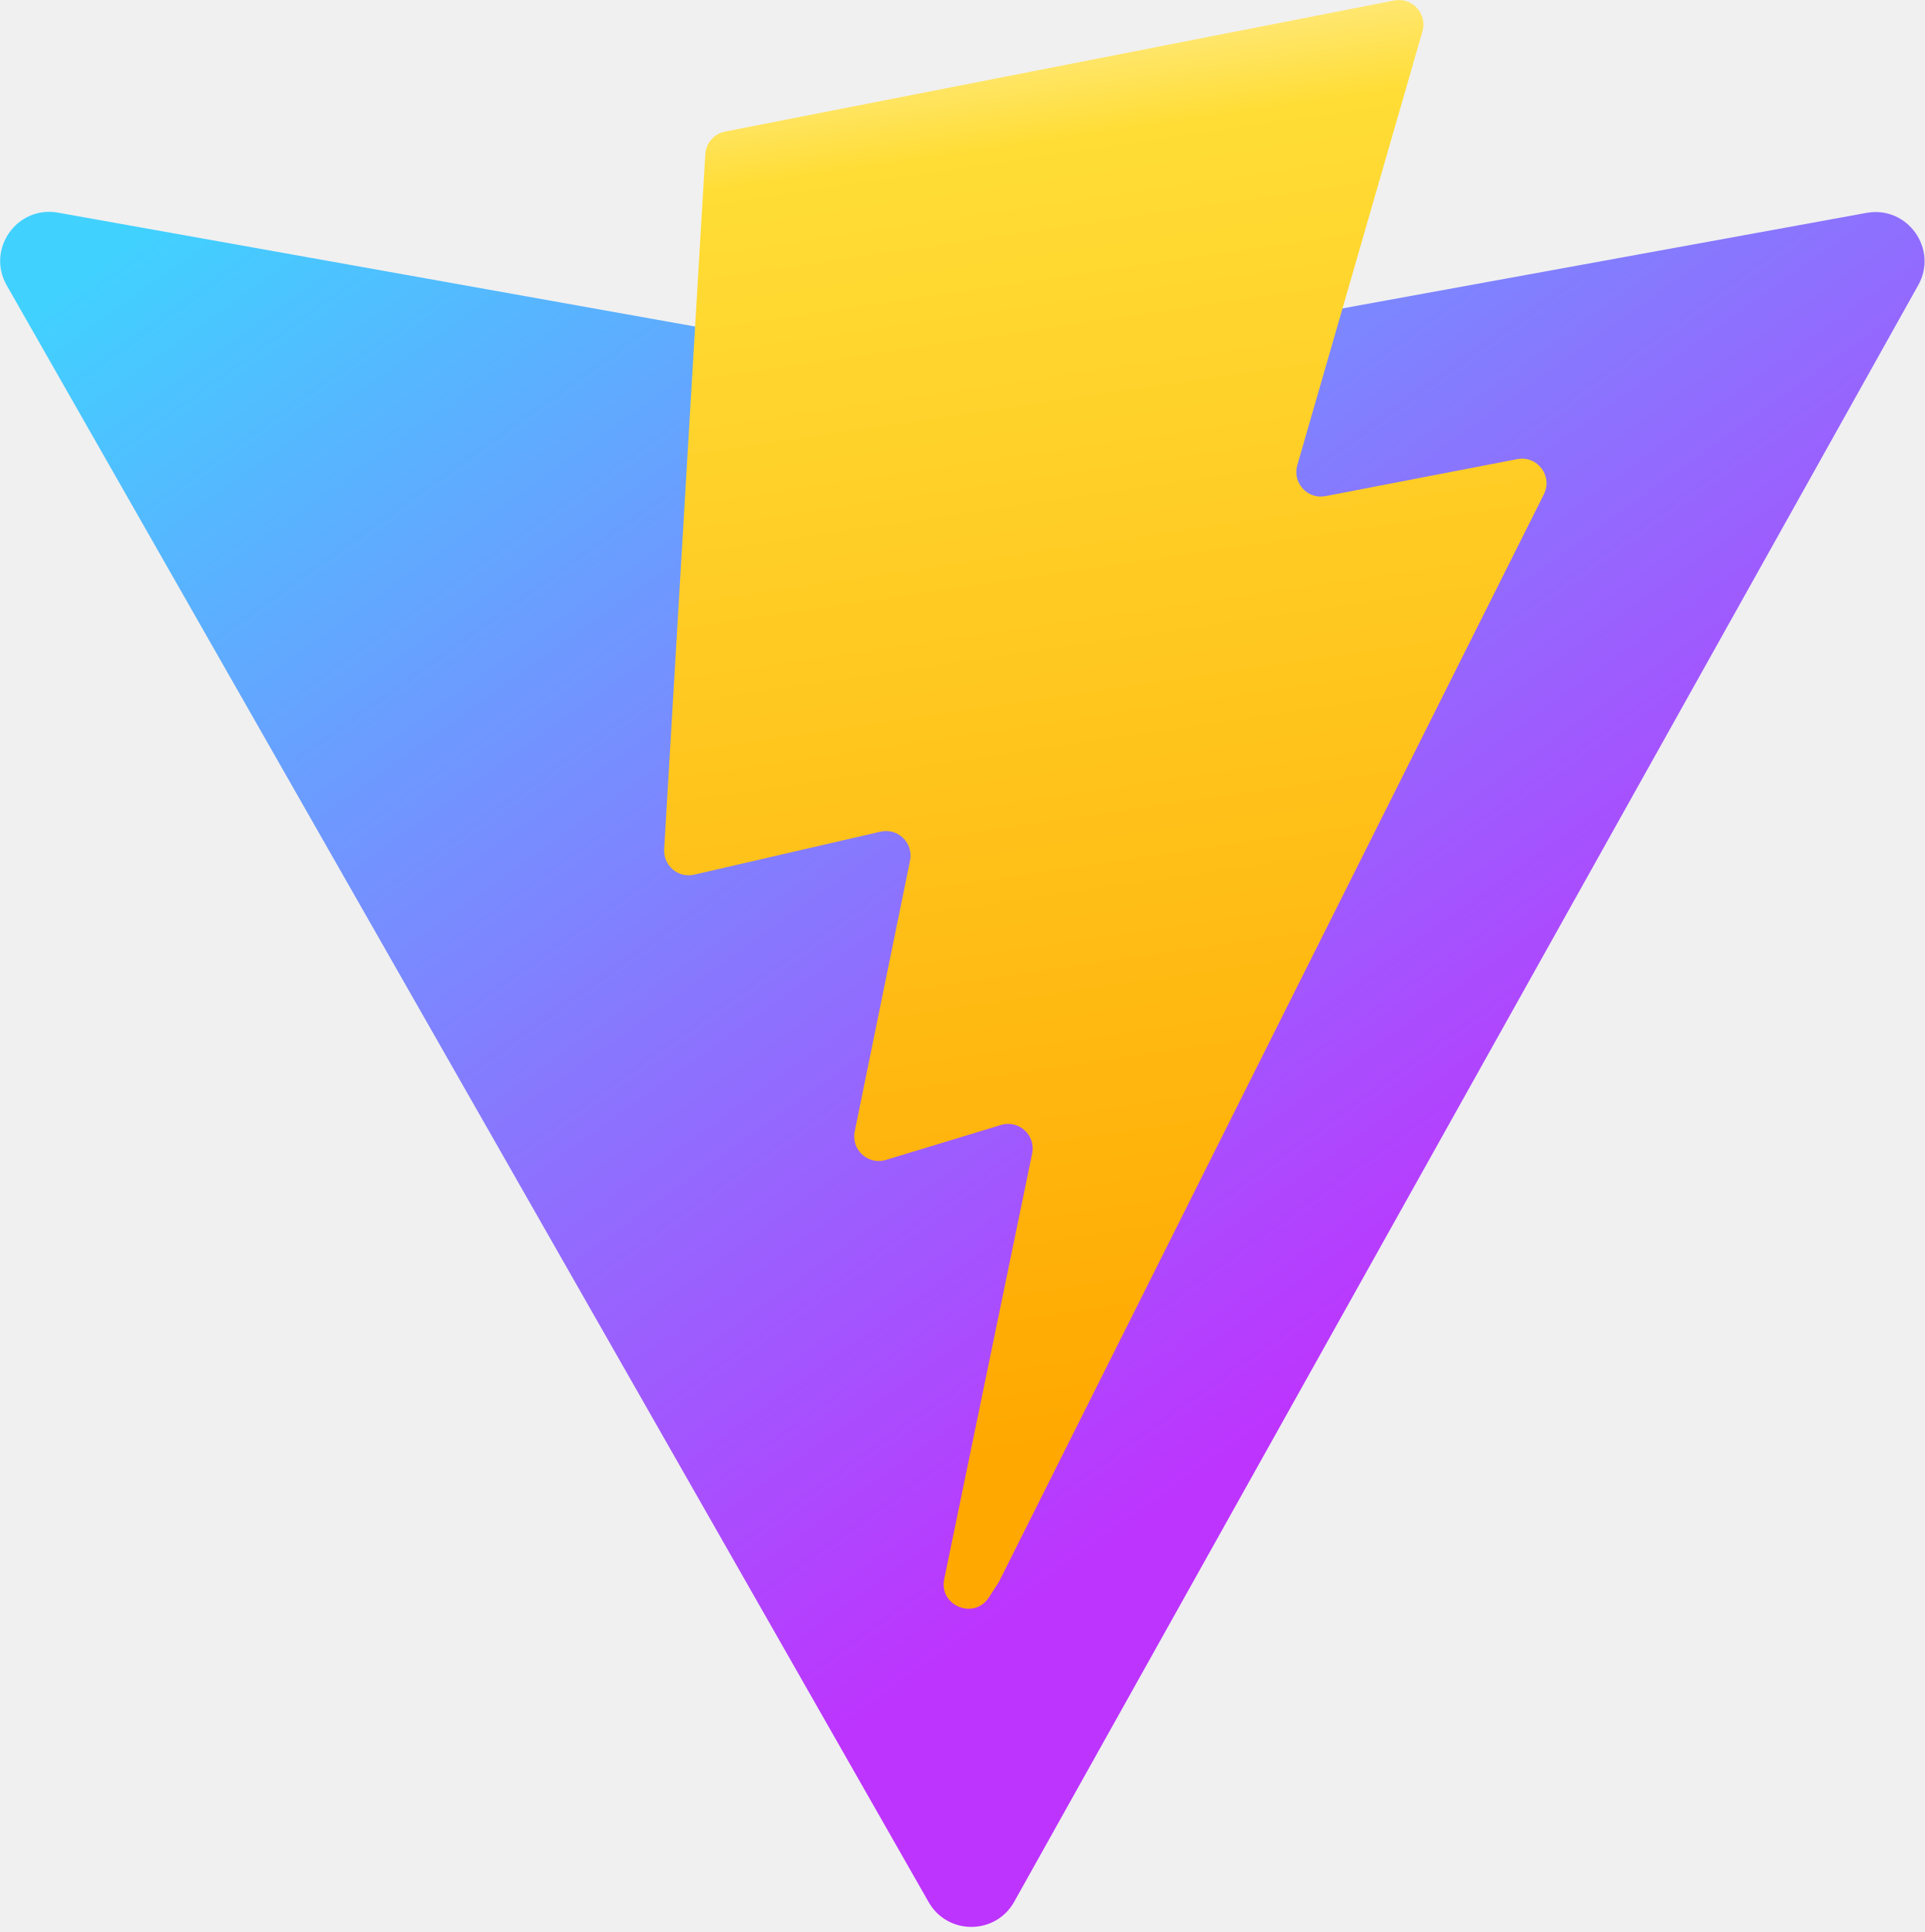
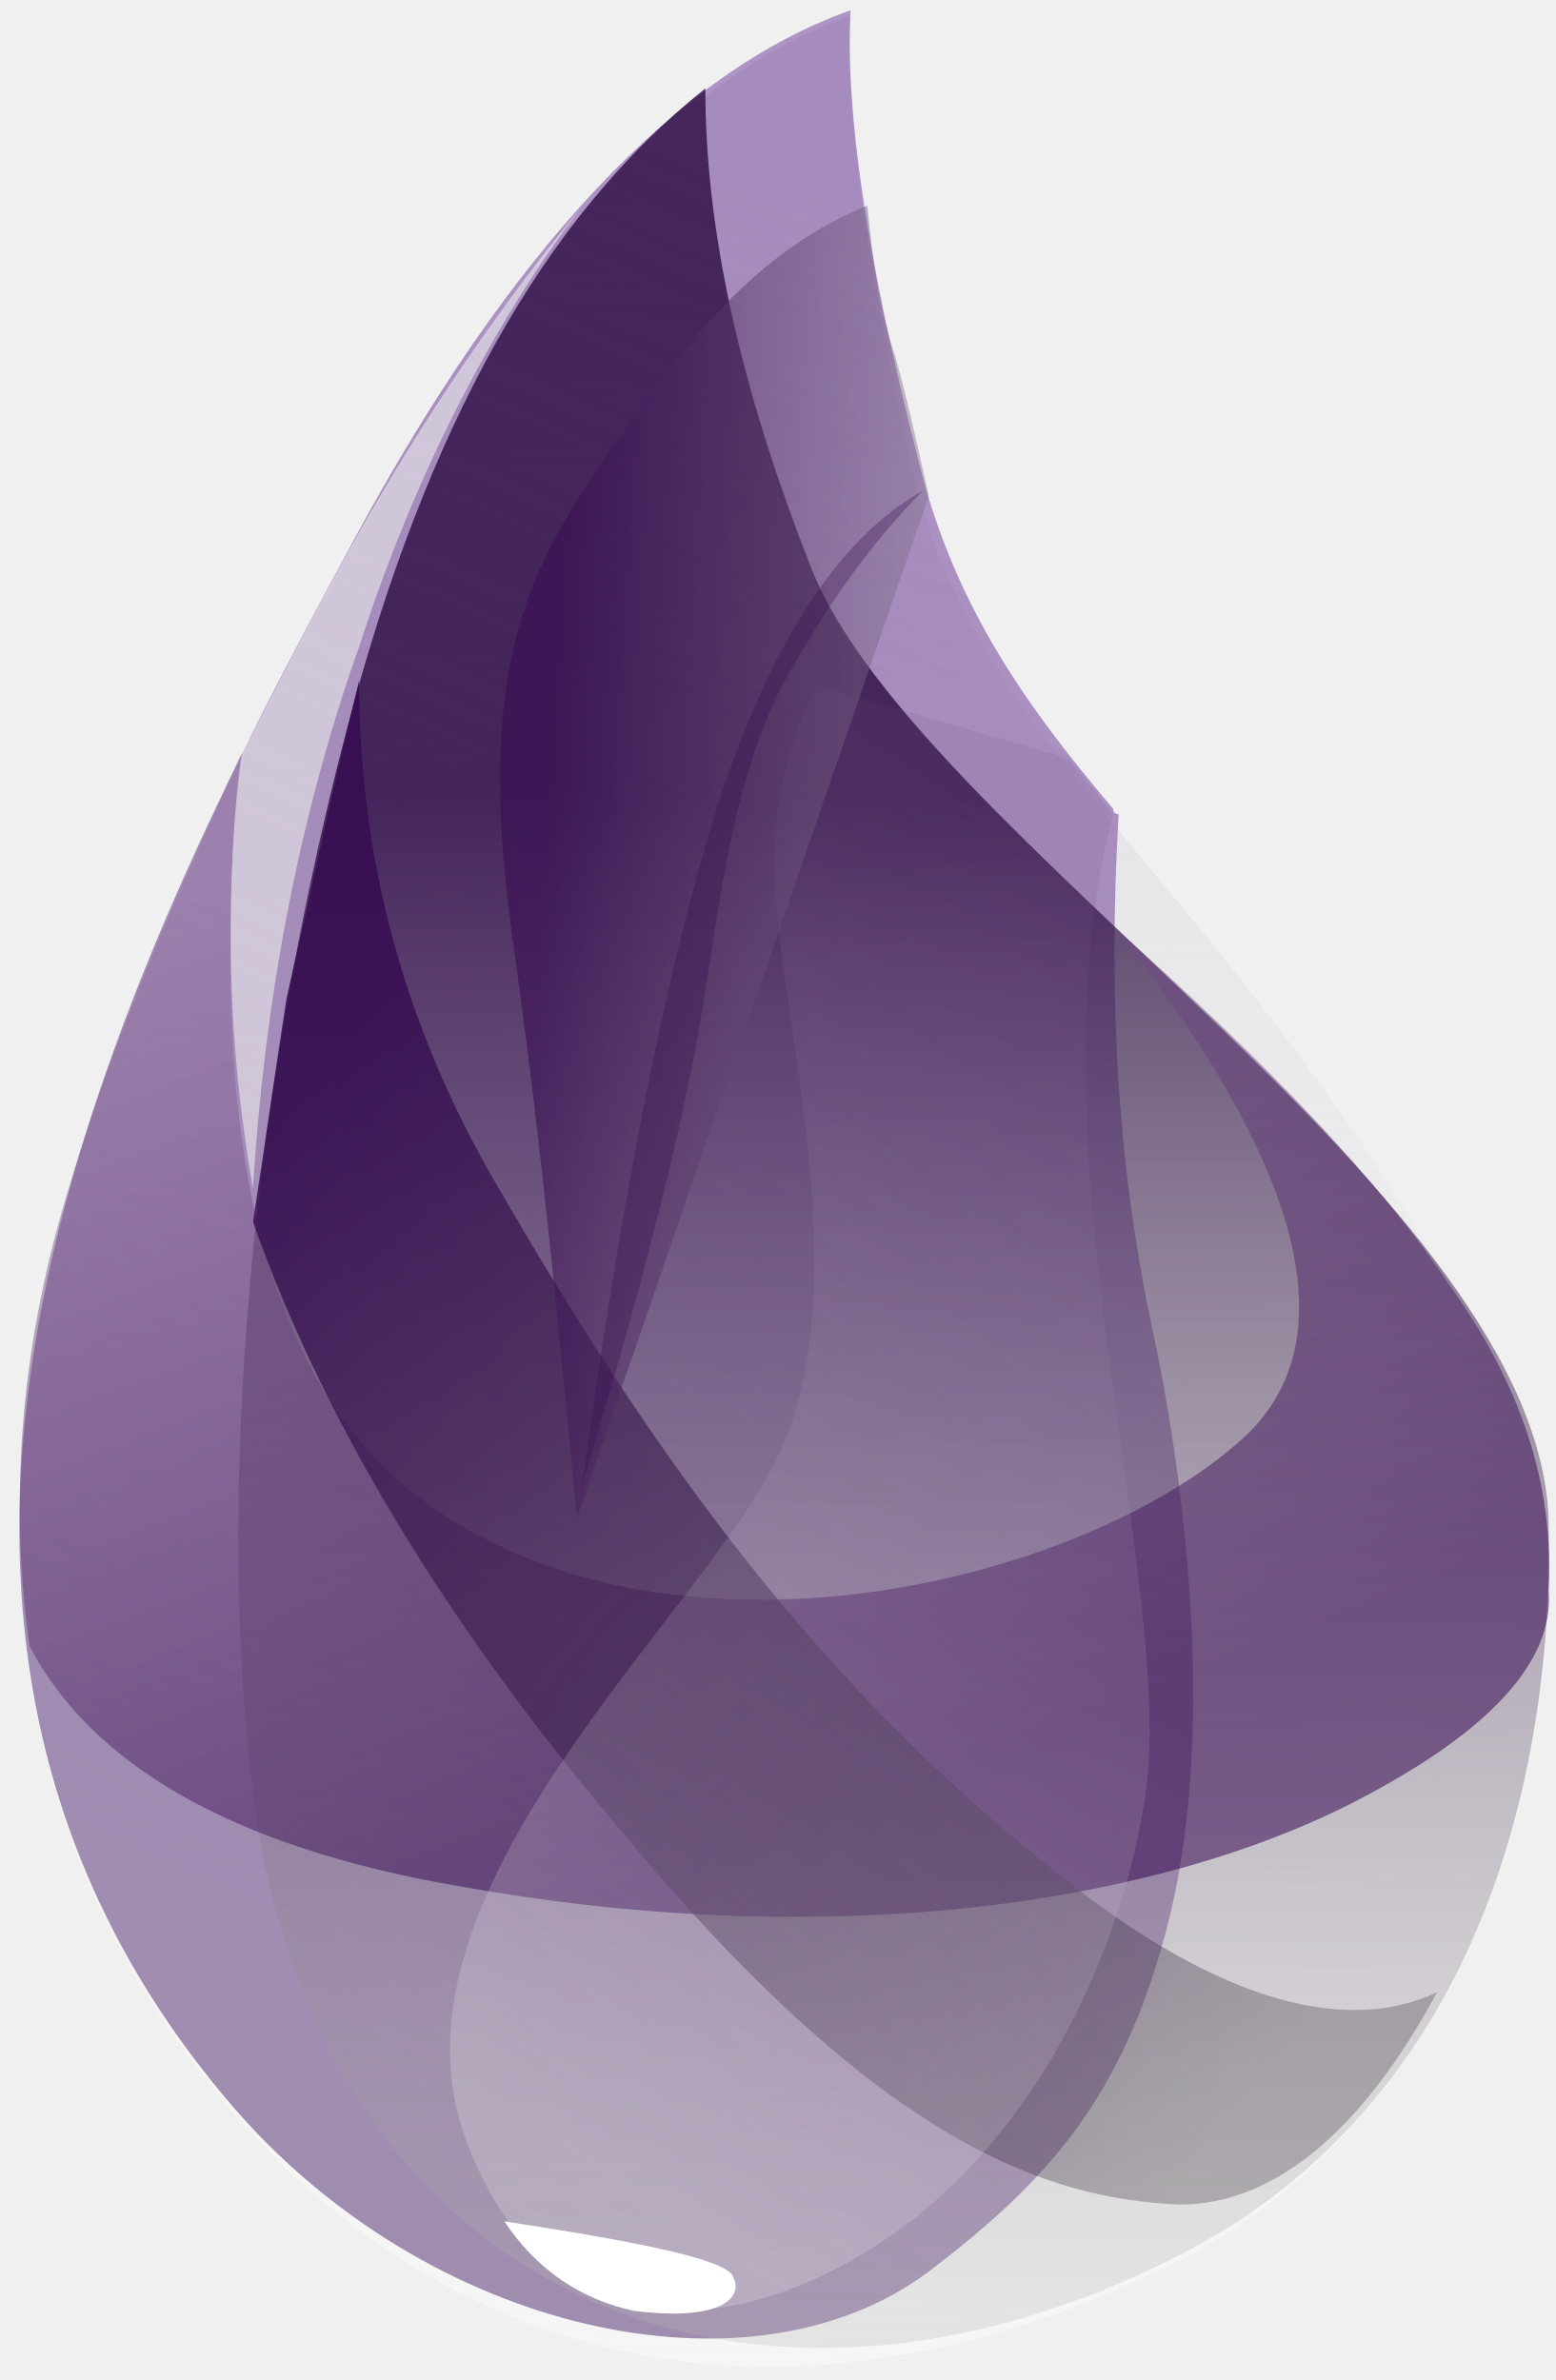
- <svg xmlns="http://www.w3.org/2000/svg" aria-hidden="true" role="img" class="iconify iconify--logos" width="31.88" height="32" preserveAspectRatio="xMidYMid meet" viewBox="0 0 256 257">
+ <svg xmlns="http://www.w3.org/2000/svg" width="66" height="101" viewBox="0 0 66 101" fill="none">
+   <path fill-rule="evenodd" clip-rule="evenodd" d="M36.085 0.673C28.74 3.279 21.869 10.861 14.998 23.182C4.809 41.901 -8.223 68.438 9.785 89.526C18.078 99.241 32.057 104.927 50.065 95.924C64.518 88.578 68.783 67.491 63.334 57.776C52.434 37.399 41.535 32.423 38.692 19.865C36.796 11.335 35.848 4.938 36.085 0.673Z" fill="url(#paint0_linear_307_1096)" />
+   <path fill-rule="evenodd" clip-rule="evenodd" d="M36.085 0.436C28.74 3.042 21.632 10.624 14.998 22.945C4.809 41.664 -8.223 68.201 9.785 89.289C18.078 99.004 31.82 102.084 39.403 96.397C44.378 92.606 47.696 89.052 49.591 81.47C51.724 72.94 50.065 61.804 48.88 56.354C47.459 49.72 46.985 42.612 47.459 34.556C47.459 34.556 47.222 34.556 47.222 34.319C43.194 29.58 40.35 25.315 38.929 19.391C36.796 11.098 35.848 4.701 36.085 0.436Z" fill="url(#paint1_linear_307_1096)" />
+   <path fill-rule="evenodd" clip-rule="evenodd" d="M29.925 3.753C23.054 9.203 18.078 18.207 14.761 30.765C9.785 49.72 9.311 67.254 10.97 77.679C14.287 97.582 32.057 104.927 50.065 95.687C61.201 90 65.94 77.916 65.703 64.647C65.466 50.905 38.929 35.503 34.427 24.13C31.346 16.311 29.925 9.677 29.925 3.753Z" fill="url(#paint2_linear_307_1096)" />
+   <path fill-rule="evenodd" clip-rule="evenodd" d="M47.222 39.294C55.515 49.72 57.173 57.065 52.671 61.093C45.8 67.254 28.74 71.282 18.315 63.937C11.207 58.961 8.6 48.298 10.259 31.949C7.415 38.11 4.809 44.033 2.914 50.431C1.018 56.591 0.307 63.226 1.255 69.86C3.861 74.836 9.785 78.39 19.5 80.049C33.953 82.655 47.696 81.233 56.936 76.731C63.097 73.651 65.94 70.571 65.703 67.491C65.94 62.989 64.518 58.724 61.438 54.459C58.595 50.194 53.856 45.218 47.222 39.294Z" fill="url(#paint3_linear_307_1096)" />
+   <path fill-rule="evenodd" clip-rule="evenodd" d="M15.235 28.869C15.235 36.451 17.13 43.559 21.158 50.431C27.082 60.619 33.953 70.808 44.378 79.101C51.25 84.787 56.936 86.446 60.964 84.55C57.647 90.711 53.856 93.554 50.065 93.554C44.378 93.317 37.27 90.948 26.134 77.442C18.552 68.438 13.576 59.908 10.733 51.852C11.207 48.772 11.68 45.455 12.154 42.375C12.865 39.294 13.813 34.793 15.235 28.869Z" fill="url(#paint4_linear_307_1096)" />
+   <path fill-rule="evenodd" clip-rule="evenodd" d="M33.005 39.294C33.716 45.455 36.085 55.407 33.005 61.804C29.925 68.438 15.945 80.285 19.736 90.711C23.527 101.136 33.005 98.767 38.929 94.028C44.852 89.289 47.932 81.47 48.643 75.784C49.354 70.334 46.985 59.672 46.274 50.431C45.8 44.27 46.037 39.057 47.222 34.556L45.326 32.186L34.664 29.106C33.242 31.712 32.531 35.029 33.005 39.294Z" fill="url(#paint5_linear_307_1096)" />
+   <path fill-rule="evenodd" clip-rule="evenodd" d="M36.796 8.729C33.242 10.151 30.162 12.994 27.082 17.496C22.343 23.893 19.973 27.921 21.869 40.716C23.053 49.246 23.764 57.065 24.475 64.41L39.403 21.05C38.929 18.918 38.455 16.785 37.981 15.126C37.27 12.994 37.033 11.098 36.796 8.729Z" fill="url(#paint6_linear_307_1096)" />
+   <path fill-rule="evenodd" clip-rule="evenodd" d="M39.166 20.813C35.374 22.945 32.531 27.684 30.399 34.319C28.266 41.19 26.371 50.668 24.712 62.989C27.082 55.169 28.503 49.483 29.214 45.929C30.399 40.716 30.636 33.134 33.716 28.158C35.611 24.841 37.507 22.472 39.166 20.813Z" fill="#330A4C" fill-opacity="0.316" />
+   <path fill-rule="evenodd" clip-rule="evenodd" d="M21.395 94.265C27.555 95.213 30.873 95.924 31.11 96.634C31.584 97.582 30.399 98.53 26.845 98.056C24.712 97.582 22.817 96.397 21.395 94.265Z" fill="white" />
+   <path fill-rule="evenodd" clip-rule="evenodd" d="M24.712 8.729C21.395 12.757 18.315 17.259 15.709 21.761C13.102 26.263 11.444 29.817 10.259 31.949C10.022 33.608 9.785 36.214 9.785 39.531C9.785 42.849 10.022 46.403 10.733 50.431C11.207 42.612 12.628 34.793 15.235 27.447C17.604 20.102 20.921 13.705 24.712 8.729Z" fill="#EDEDED" fill-opacity="0.603" />
  <defs>
-     <linearGradient id="IconifyId1813088fe1fbc01fb466" x1="-.828%" x2="57.636%" y1="7.652%" y2="78.411%">
-       <stop offset="0%" stop-color="#41D1FF" />
-       <stop offset="100%" stop-color="#BD34FE" />
+     <linearGradient id="paint0_linear_307_1096" x1="34.138" y1="7.99" x2="30.659" y2="100.541" gradientUnits="userSpaceOnUse">
+       <stop stop-color="#D9D8DC" />
+       <stop offset="1" stop-color="white" stop-opacity="0.385" />
    </linearGradient>
-     <linearGradient id="IconifyId1813088fe1fbc01fb467" x1="43.376%" x2="50.316%" y1="2.242%" y2="89.03%">
-       <stop offset="0%" stop-color="#FFEA83" />
-       <stop offset="8.333%" stop-color="#FFDD35" />
-       <stop offset="100%" stop-color="#FFA800" />
+     <linearGradient id="paint1_linear_307_1096" x1="32.873" y1="6.45" x2="-3.473" y2="86.109" gradientUnits="userSpaceOnUse">
+       <stop stop-color="#8D67AF" stop-opacity="0.672" />
+       <stop offset="1" stop-color="#9F8DAF" />
+     </linearGradient>
+     <linearGradient id="paint2_linear_307_1096" x1="37.984" y1="33.802" x2="37.984" y2="97.877" gradientUnits="userSpaceOnUse">
+       <stop stop-color="#26053D" stop-opacity="0.762" />
+       <stop offset="1" stop-color="#B7B4B4" stop-opacity="0.278" />
+     </linearGradient>
+     <linearGradient id="paint3_linear_307_1096" x1="14.068" y1="35.637" x2="30.38" y2="78.845" gradientUnits="userSpaceOnUse">
+       <stop stop-color="#91739F" stop-opacity="0.46" />
+       <stop offset="1" stop-color="#32054F" stop-opacity="0.54" />
+     </linearGradient>
+     <linearGradient id="paint4_linear_307_1096" x1="50.938" y1="91.342" x2="6.087" y2="54.194" gradientUnits="userSpaceOnUse">
+       <stop stop-color="#463D49" stop-opacity="0.331" />
+       <stop offset="1" stop-color="#340A50" stop-opacity="0.821" />
+     </linearGradient>
+     <linearGradient id="paint5_linear_307_1096" x1="39.838" y1="33.084" x2="8.207" y2="81.213" gradientUnits="userSpaceOnUse">
+       <stop stop-color="#715383" stop-opacity="0.145" />
+       <stop offset="1" stop-color="#F4F4F4" stop-opacity="0.234" />
+     </linearGradient>
+     <linearGradient id="paint6_linear_307_1096" x1="45.09" y1="44.982" x2="22.69" y2="43.615" gradientUnits="userSpaceOnUse">
+       <stop stop-color="#A5A1A8" stop-opacity="0.356" />
+       <stop offset="1" stop-color="#370C50" stop-opacity="0.582" />
    </linearGradient>
  </defs>
-   <path fill="url(#IconifyId1813088fe1fbc01fb466)" d="M255.153 37.938L134.897 252.976c-2.483 4.44-8.862 4.466-11.382.048L.875 37.958c-2.746-4.814 1.371-10.646 6.827-9.67l120.385 21.517a6.537 6.537 0 0 0 2.322-.004l117.867-21.483c5.438-.991 9.574 4.796 6.877 9.62Z" />
-   <path fill="url(#IconifyId1813088fe1fbc01fb467)" d="M185.432.063L96.44 17.501a3.268 3.268 0 0 0-2.634 3.014l-5.474 92.456a3.268 3.268 0 0 0 3.997 3.378l24.777-5.718c2.318-.535 4.413 1.507 3.936 3.838l-7.361 36.047c-.495 2.426 1.782 4.5 4.151 3.78l15.304-4.649c2.372-.72 4.652 1.36 4.15 3.788l-11.698 56.621c-.732 3.542 3.979 5.473 5.943 2.437l1.313-2.028l72.516-144.72c1.215-2.423-.88-5.186-3.54-4.672l-25.505 4.922c-2.396.462-4.435-1.77-3.759-4.114l16.646-57.705c.677-2.35-1.37-4.583-3.769-4.113Z" />
</svg>
